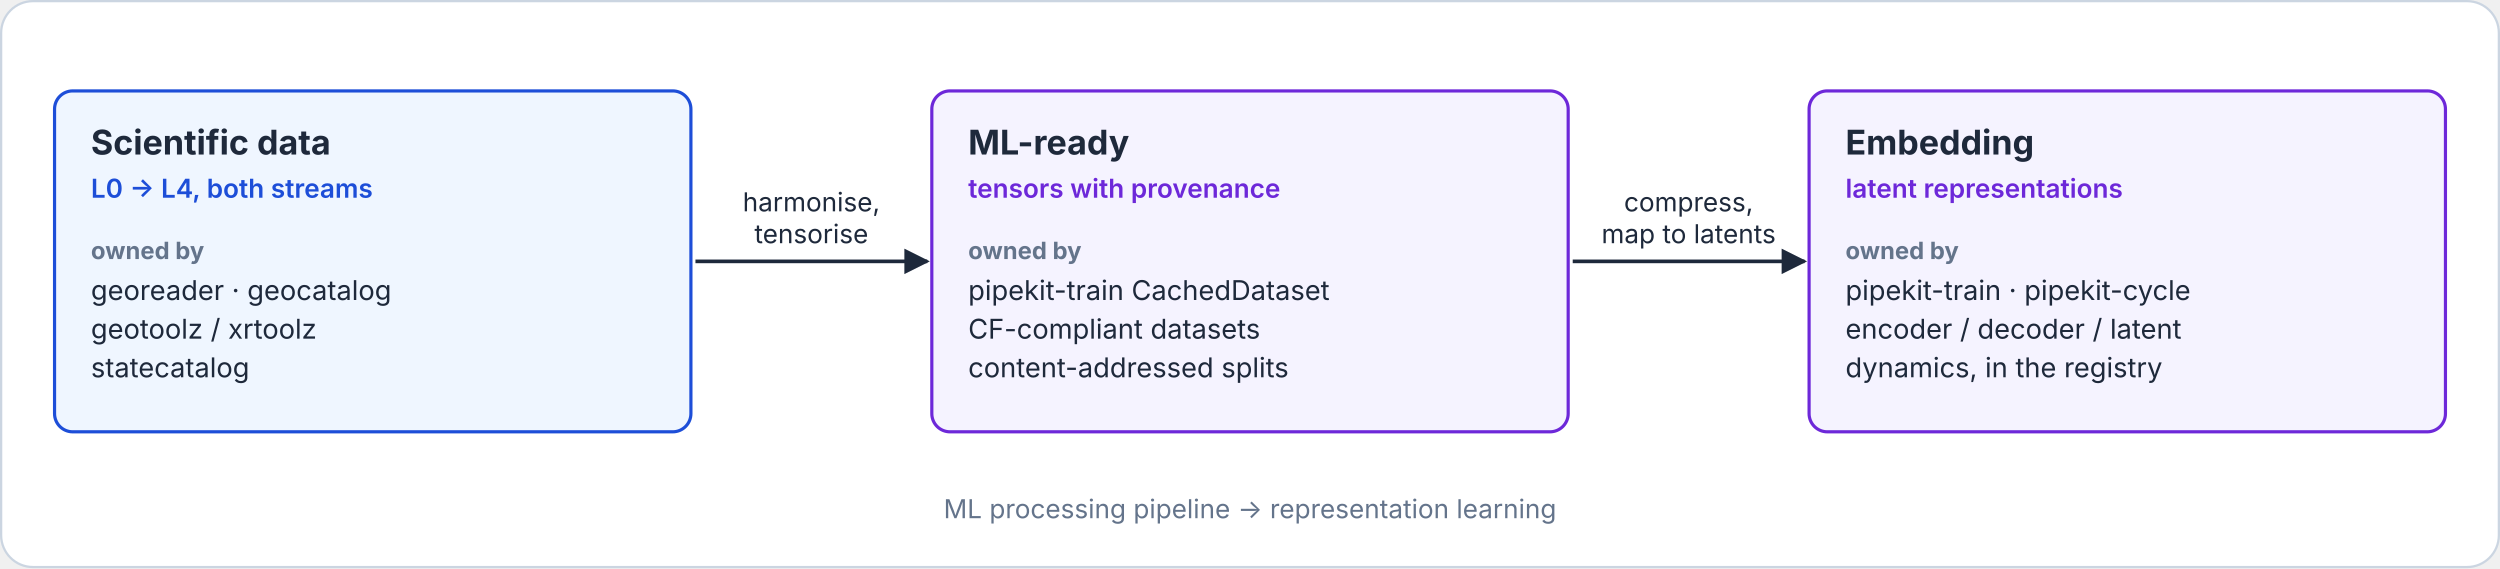
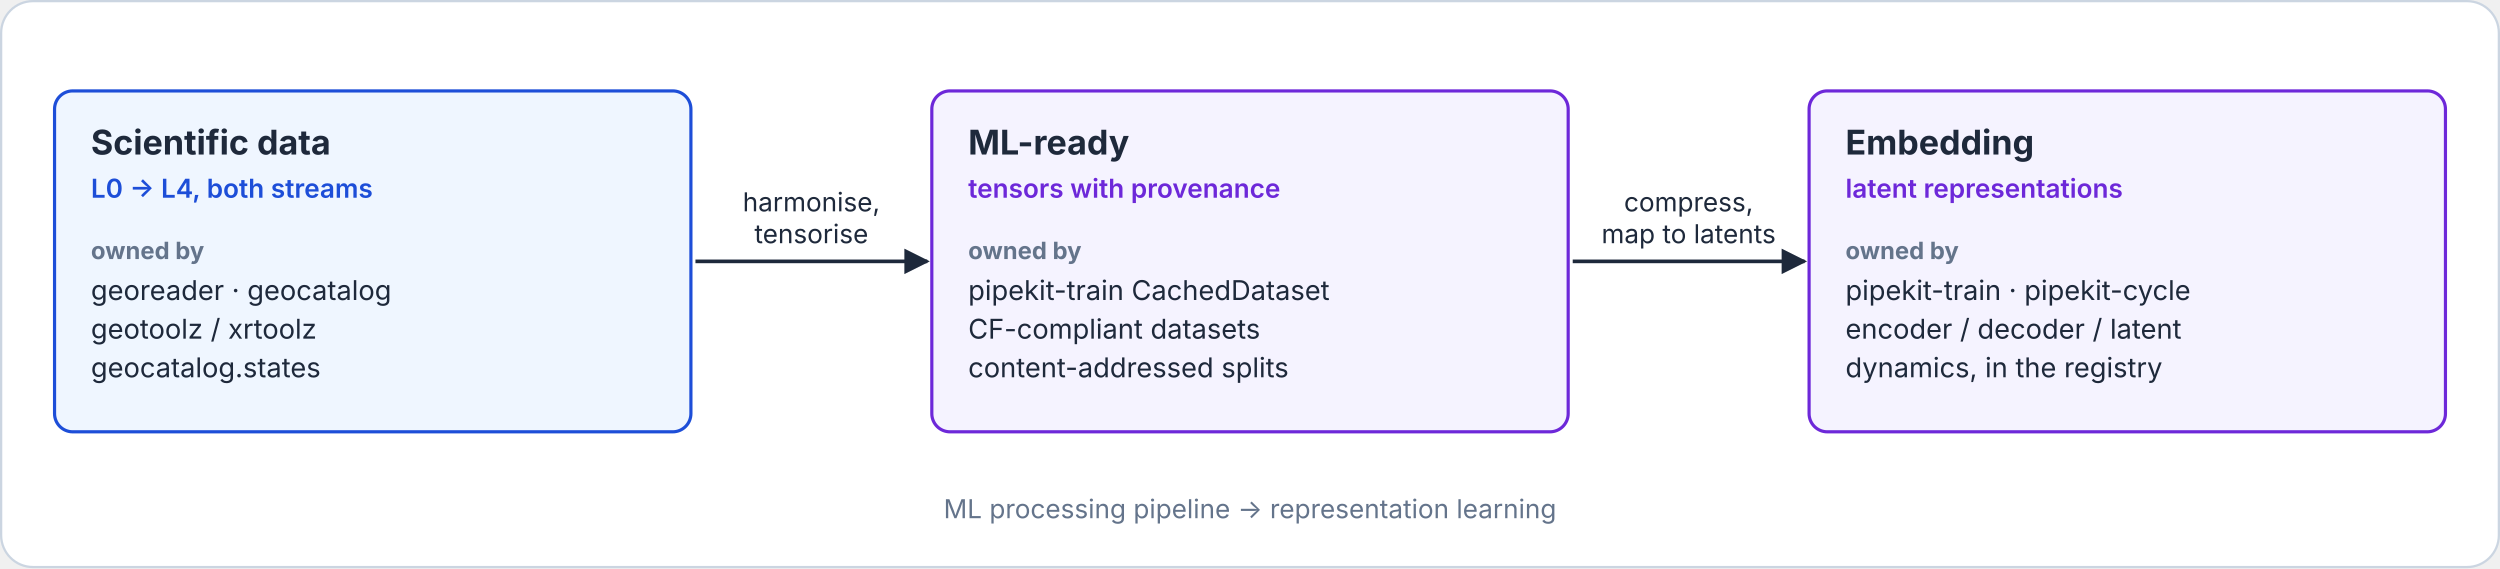
<svg xmlns="http://www.w3.org/2000/svg" viewBox="0 0 1100 250" width="1100" height="250" role="img" aria-label="Three layers of transformation: scientific data is harmonised into ML-ready datasets, which representation learning compresses into embeddings." font-family="Inter, 'Helvetica Neue', Arial, 'DejaVu Sans', sans-serif">
  <defs>
    <marker id="m1e293b" viewBox="0 0 10 10" refX="9" refY="5" markerWidth="7" markerHeight="7" orient="auto-start-reverse">
      <path d="M0,0 L10,5 L0,10 z" fill="#1e293b" />
    </marker>
  </defs>
  <rect x="0.5" y="0.5" width="1099" height="249" rx="14" fill="#ffffff" stroke="#cbd5e1" />
  <rect x="24.0" y="40.0" width="280.0" height="150.0" rx="8" fill="#eff6ff" stroke="#1d4ed8" stroke-width="1.4" />
  <text x="40.0" y="68.0" font-size="15" fill="#1e293b" text-anchor="start" font-weight="700">Scientific data</text>
  <text x="40.0" y="87.0" font-size="11.5" fill="#1d4ed8" text-anchor="start" font-weight="600">L0 → L4, both streams</text>
  <text x="40.0" y="114.0" font-size="10.5" fill="#64748b" text-anchor="start" font-weight="700">owned by</text>
  <text x="40.0" y="132.0" font-size="12" fill="#1e293b" text-anchor="start" font-weight="400">georeader · geocatalog</text>
  <text x="40.0" y="149.0" font-size="12" fill="#1e293b" text-anchor="start" font-weight="400">geotoolz / xrtoolz</text>
-   <text x="40.0" y="166.0" font-size="12" fill="#1e293b" text-anchor="start" font-weight="400">statecatalog</text>
+   <text x="40.0" y="166.0" font-size="12" fill="#1e293b" text-anchor="start" font-weight="400">geocatalog.states</text>
  <rect x="410.0" y="40.0" width="280.0" height="150.0" rx="8" fill="#f5f3ff" stroke="#6d28d9" stroke-width="1.4" />
  <text x="426.0" y="68.0" font-size="15" fill="#1e293b" text-anchor="start" font-weight="700">ML-ready</text>
  <text x="426.0" y="87.0" font-size="11.5" fill="#6d28d9" text-anchor="start" font-weight="600">tensors with provenance</text>
  <text x="426.0" y="114.0" font-size="10.5" fill="#64748b" text-anchor="start" font-weight="700">owned by</text>
  <text x="426.0" y="132.0" font-size="12" fill="#1e293b" text-anchor="start" font-weight="400">pipekit-train CachedDataset</text>
  <text x="426.0" y="149.0" font-size="12" fill="#1e293b" text-anchor="start" font-weight="400">CF-compliant datasets</text>
  <text x="426.0" y="166.0" font-size="12" fill="#1e293b" text-anchor="start" font-weight="400">content-addressed splits</text>
  <rect x="796.0" y="40.0" width="280.0" height="150.0" rx="8" fill="#f5f3ff" stroke="#6d28d9" stroke-width="1.4" />
  <text x="812.0" y="68.0" font-size="15" fill="#1e293b" text-anchor="start" font-weight="700">Embedding</text>
  <text x="812.0" y="87.0" font-size="11.5" fill="#6d28d9" text-anchor="start" font-weight="600">latent representations</text>
  <text x="812.0" y="114.0" font-size="10.5" fill="#64748b" text-anchor="start" font-weight="700">owned by</text>
  <text x="812.0" y="132.0" font-size="12" fill="#1e293b" text-anchor="start" font-weight="400">pipekit-train · pipekit-cycle</text>
  <text x="812.0" y="149.0" font-size="12" fill="#1e293b" text-anchor="start" font-weight="400">encoder / decoder / latent</text>
  <text x="812.0" y="166.0" font-size="12" fill="#1e293b" text-anchor="start" font-weight="400">dynamics, in the registry</text>
  <path d="M306.0,115.0 L408.0,115.0" fill="none" stroke="#1e293b" stroke-width="1.6" stroke-linejoin="round" marker-end="url(#m1e293b)" />
  <text x="357.0" y="93.0" font-size="11.5" fill="#1e293b" text-anchor="middle" font-weight="400">harmonise,</text>
  <text x="357.0" y="107.0" font-size="11.5" fill="#1e293b" text-anchor="middle" font-weight="400">tensorise</text>
  <path d="M692.0,115.0 L794.0,115.0" fill="none" stroke="#1e293b" stroke-width="1.6" stroke-linejoin="round" marker-end="url(#m1e293b)" />
  <text x="743.0" y="93.0" font-size="11.5" fill="#1e293b" text-anchor="middle" font-weight="400">compress,</text>
  <text x="743.0" y="107.0" font-size="11.5" fill="#1e293b" text-anchor="middle" font-weight="400">map to latents</text>
  <text x="550.0" y="228.0" font-size="11.5" fill="#64748b" text-anchor="middle" font-weight="400">ML processing pipeline  →  representation learning</text>
</svg>
